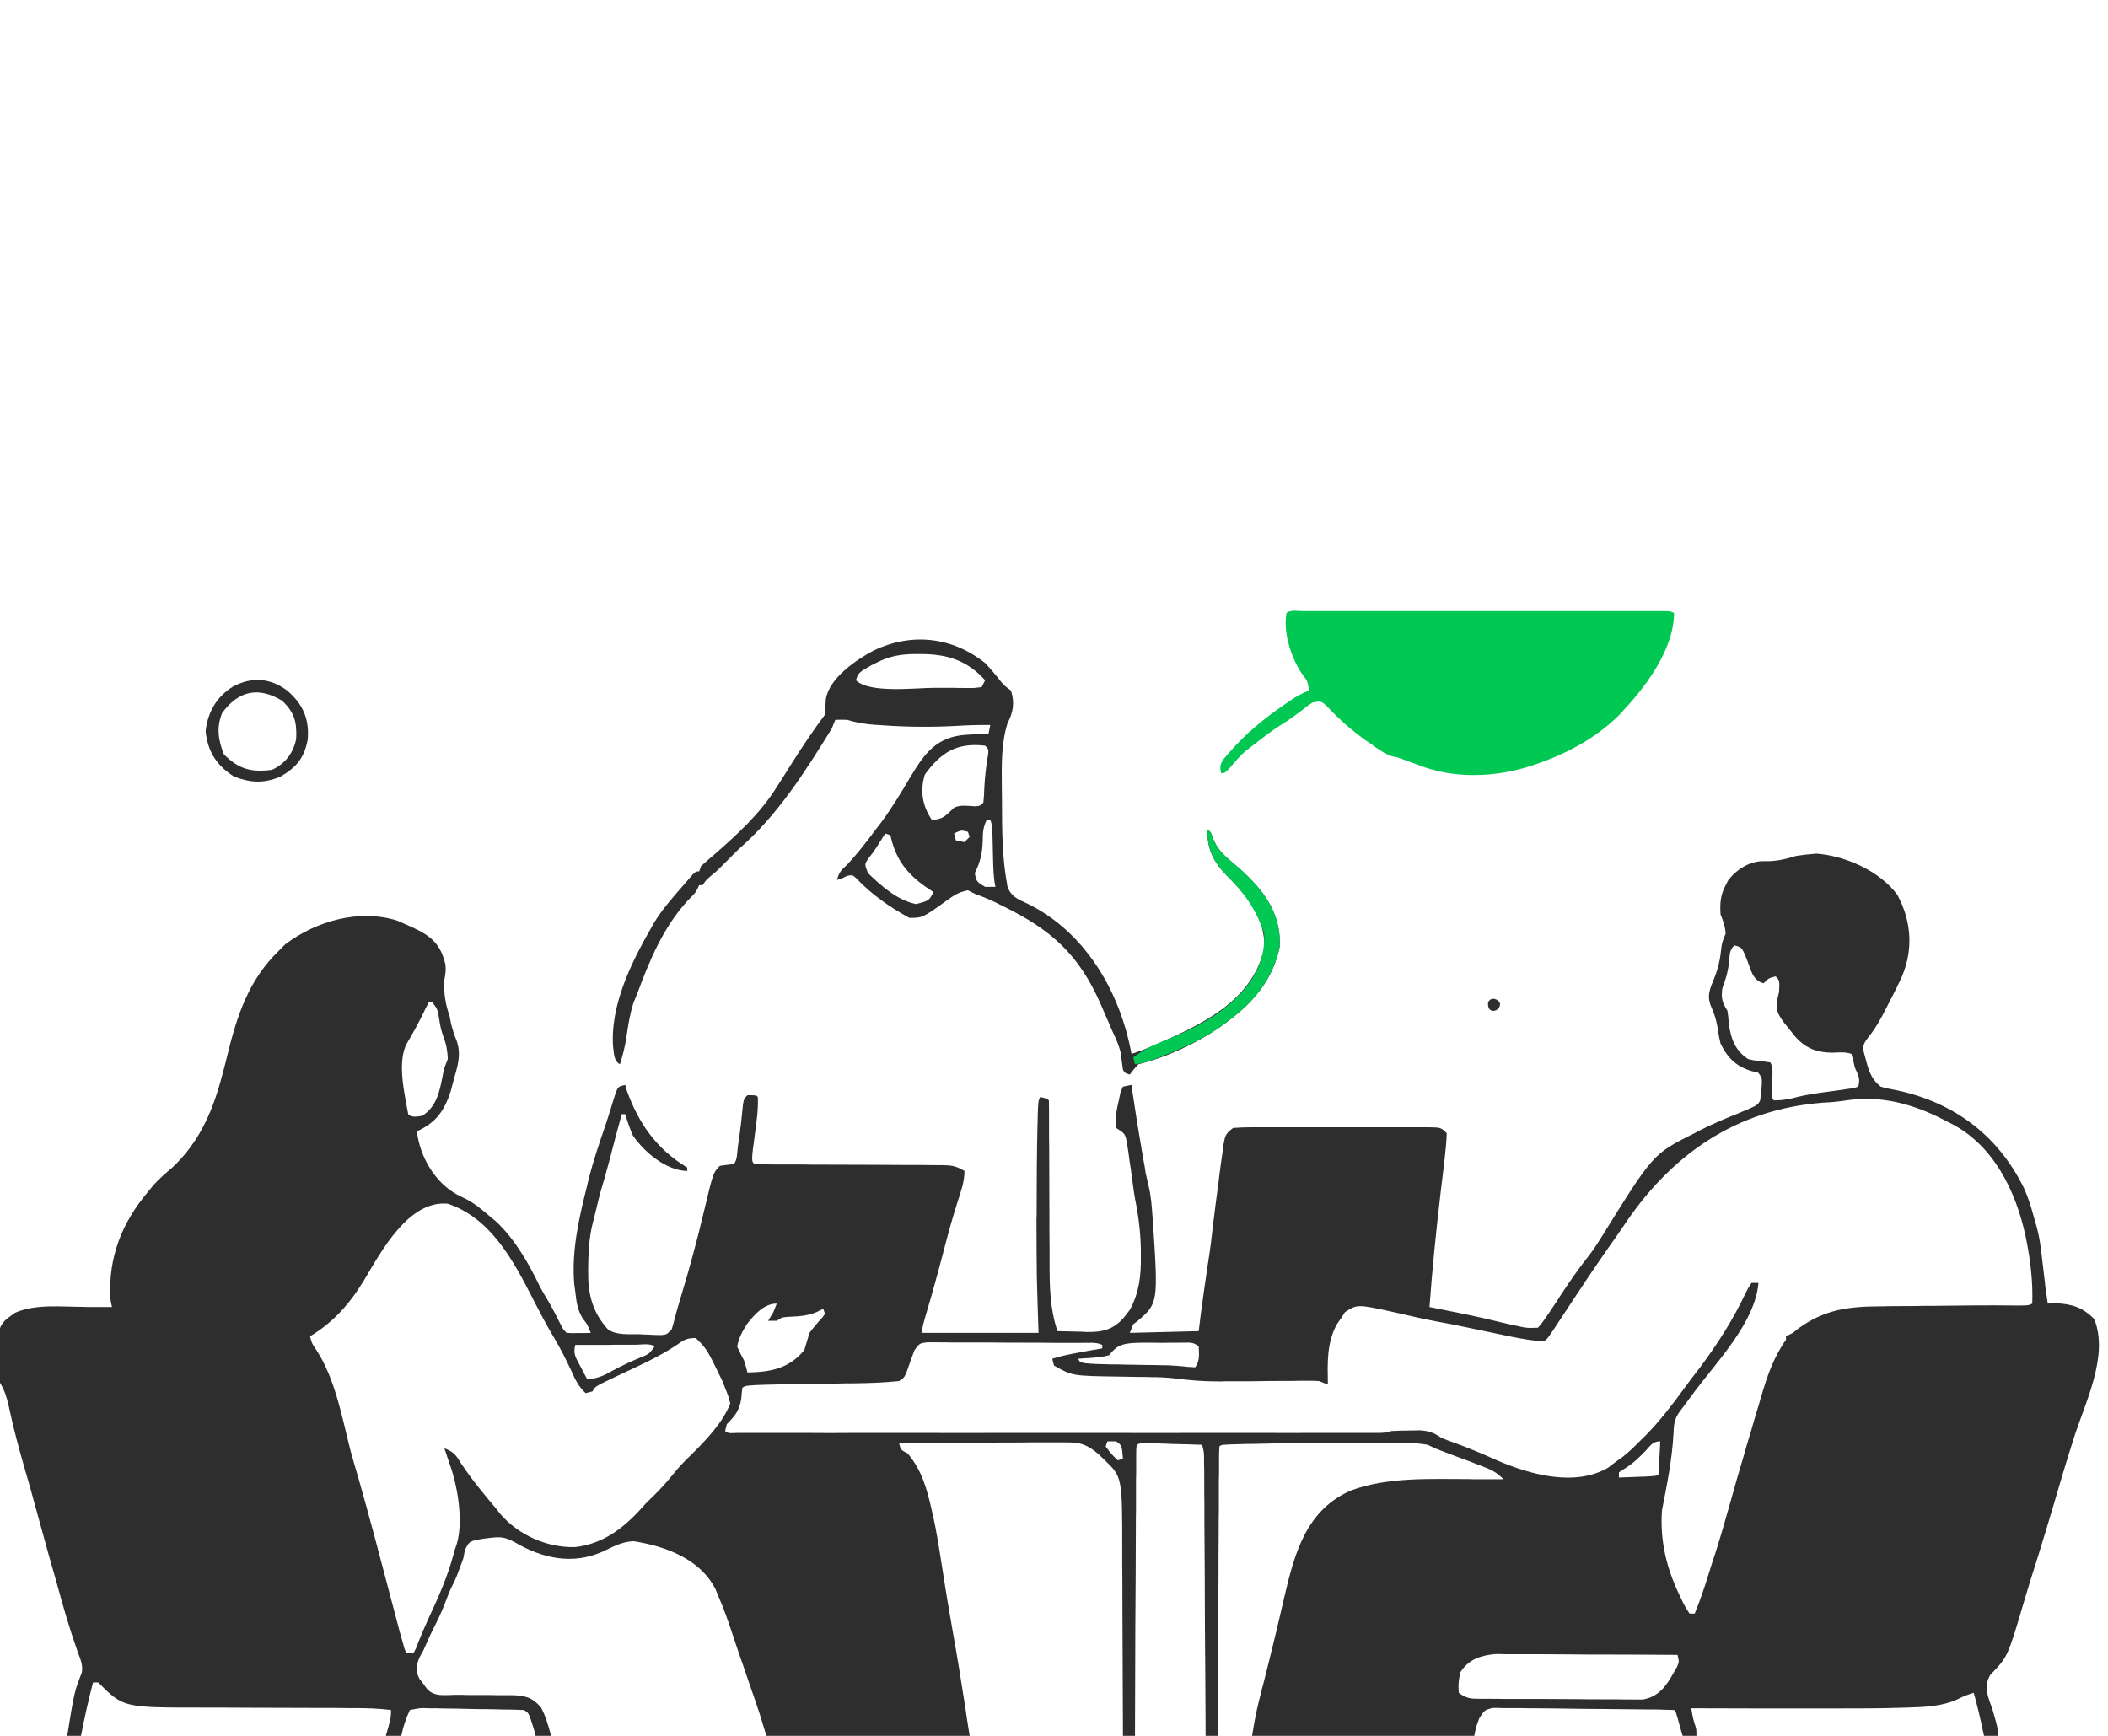
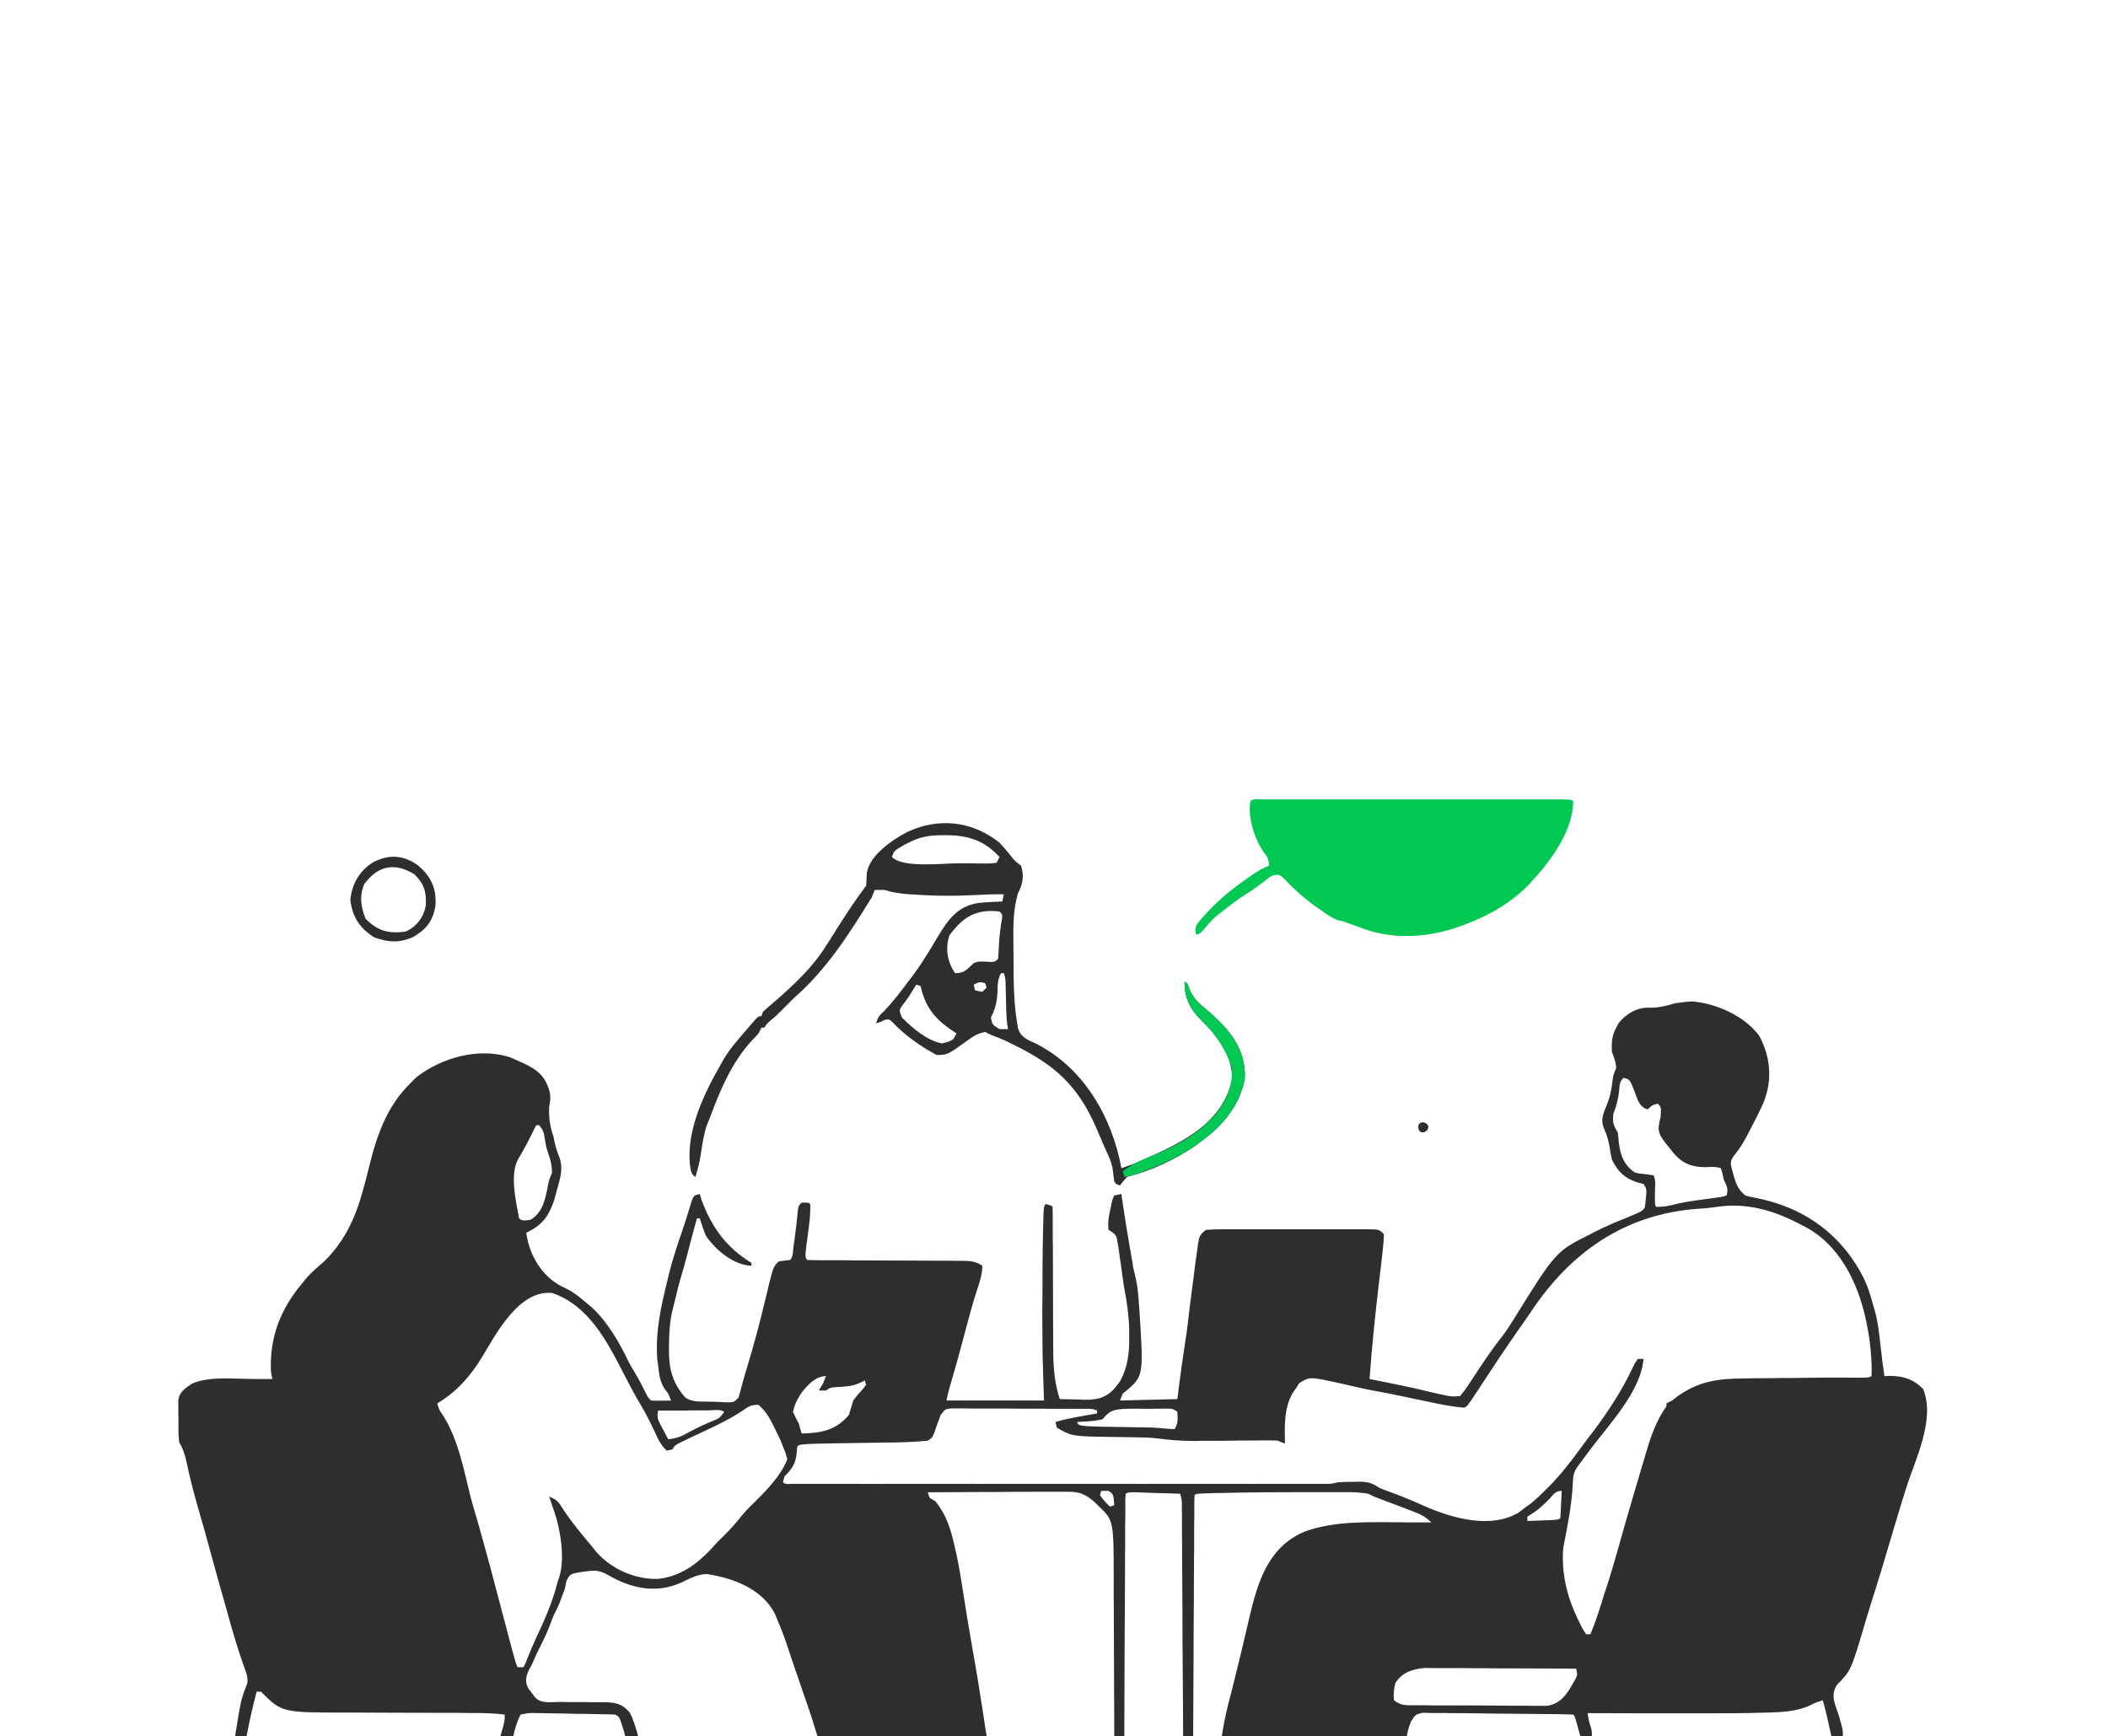
- <svg xmlns="http://www.w3.org/2000/svg" fill="none" viewBox="0 0 1224 1008">
+ <svg xmlns="http://www.w3.org/2000/svg" fill="none" viewBox="-124.9 -202.6 1469.8 1210.4">
  <path fill="#2e2e2e" d="M1054.625 495.688c16.9 1.2 37 10.2 47.1 24 8.7 16.2 9.4 33.7 1.3 50.3-.6 1.1-1.1 2.2-1.6 3.3-1.8 3.5-3.5 7-5.3 10.4-.6 1.2-1.2 2.3-1.8 3.5-2.7 5.3-5.5 10.2-9.3 14.9-3.8 4.8-3.7 6.1-2 11.9.1.5.1.5.8 3 1.7 6 3.2 10 8.2 14 2.9.9 2.9.9 6.2 1.5 34.7 6.5 61.5 25.8 77 57.5 2.5 5.5 4.2 11.1 5.8 17 .5 1.6.9 3.2 1.4 4.9 2.1 7.3 2.8 14.8 3.7 22.4.3 2.8.7 5.6 1 8.4.2 1.2.3 2.5.4 3.8l1.5 10.5c.7 0 .7 0 4.4-.2 9.3.3 16 2.4 22.6 9.2 8.6 21.5-5.4 48.6-12 69.5-2.7 8.4-5.3 17-7.8 25.5-5.7 19.4-11.5 38.8-17.7 58.1l-3.6 12c-9.2 31.1-9.2 31.1-19.2 41.4-4.3 7.2-1.3 12.9 1.3 20.5 3 10.4 3 10.4 3 15h-8l-.6-2.7c-1.6-7.5-3.3-14.9-5.4-22.3-3.1 1-6 2-8.8 3.5-9.4 4.5-19.9 4.8-30.1 5.1-1.1 0-2.3.1-3.4.1-12.5.4-25 .4-37.5.4h-46c-12.8 0-25.5-.1-38.2-.1.5 3.2 1 6.1 2 9.1 1 2.9 1 2.9 1 6.9h-8l-.9-3c-.3-1.3-.7-2.6-1.1-3.9-.3-1.3-.7-2.6-1.1-3.9-.9-3.2-.9-3.2-1.9-4.2l-10.2-.3h-3.2l-29.5-.3c-6.6 0-13.2-.1-19.8-.2-6.4-.1-12.8-.2-19.1-.2-2.5 0-4.9 0-7.4-.1h-10.2c-1.9-.1-3.9-.1-5.9-.1-4.7 1.2-4.7 1.2-7.8 6-1.9 5.2-1.9 5.2-2.9 10.2h-129c1.1-7 2.3-13.6 4-20.4.4-1.6.8-3.1 1.2-4.7.4-1.7.8-3.3 1.3-5 4.2-16.5 8.2-33 12-49.6 6-25.8 12.7-51.8 39.5-63 21.2-7.6 44.9-6.4 67.2-6.4 2 .1 4 .1 6.1.1h14.7c-4.4-4.4-7.5-5.7-13.3-7.9-1.8-.7-3.5-1.3-5.4-2.1-6-2.2-12.1-4.5-18.1-6.8-3.2-1.2-3.2-1.2-7.2-3.2-4.6-.8-9-1.1-13.6-1.1h-30.9c-19.5 0-38.9.1-58.3.6-1.8 0-3.6 0-5.4.1-11.7.3-11.7.3-12.8 1.4-.1 2.2-.2 4.3-.2 6.5v9c0 .9 0 .9-.1 5v16.4c-.1 3.7-.1 7.5-.1 11.3-.1 8.9-.1 17.8-.1 26.7-.1 11.2-.2 22.3-.2 33.4l-.3 59.7h-7v-2.6c-.1-20.5-.2-41.1-.4-61.7 0-10-.1-19.9-.1-29.9-.1-9.6-.1-19.2-.2-28.8v-11c-.1-5.1-.1-10.3-.1-15.4v-4.6c0-1.4-.1-2.8-.1-4.2v-3.7c-.1-3.1-.1-3.1-1.1-7.1-6-.2-11.9-.4-17.9-.5-1.7-.1-3.4-.2-5.2-.2-1.6-.1-3.2-.1-4.9-.2-.7 0-.7 0-4.5-.1-3.5 0-3.5 0-5.5 1-.3 2.8-.3 2.8-.3 6.5v9.1c0 .9 0 .9-.1 5v16.5c-.1 3.8-.1 7.6-.1 11.3 0 9-.1 18-.1 27-.1 10.2-.1 20.4-.2 30.6-.1 21-.1 42-.2 63h-7v-5c-.1-15.6-.1-31.2-.2-46.9 0-8-.1-16-.1-24.1 0-7.7 0-15.5-.1-23.2v-8.9c0-42.3 0-42.3-10.5-52.3-.5-.5-.5-.5-3.1-3-6.7-5.7-10.4-7.1-19.5-7h-20.7c-6.3.1-12.6.1-18.8.1-6.5.1-12.9.1-19.3.1-12.6.1-25.1.1-37.7.2 1 4 1 4 5 6 8.3 9.9 11.2 20.6 14 33 .2 1 .4 2 .7 3 2.1 9.5 3.6 19.1 5.1 28.8 1.9 12.5 4 25.1 6.2 37.6 2.7 14.9 5.1 29.8 7.4 44.7.8 5.7 1.7 11.3 2.6 16.9h-118c-1.3-4.3-2.7-8.6-4-13-1-3-2-6-3-8.9-.6-1.6-1.1-3.2-1.7-4.9-.6-1.6-1.1-3.2-1.7-4.9-1.1-3.2-2.2-6.4-3.3-9.7-.6-1.6-1.1-3.2-1.7-4.8-1.6-4.8-3.2-9.5-4.8-14.3-2.2-6.7-4.5-13.1-7.3-19.6l-2.1-5.1c-8.9-17.5-28.9-24.9-47.4-27.8-6.7.1-12.1 3.2-18 6-17.5 7.8-34.9 4.1-51.1-5.4-5.5-2.9-7.9-3.3-13.9-2.6-1.1.1-2.2.3-3.4.4-9 1.4-9 1.4-11.6 6.5-.4 1.7-.7 3.4-1 5.1-.8 2.3-1.7 4.5-2.5 6.7-.4 1.1-.8 2.1-1.2 3.2-1.3 3.1-1.3 3.1-2.8 6.1s-2.7 6-3.8 9.1c-2.1 5.6-4.6 10.8-7.3 16.1-2 3.9-3.7 7.9-5.4 11.8-.8 1.4-1.5 2.8-2.3 4.2-2.1 4.7-2.7 8.1-.1 12.8.7.9 1.5 1.9 2.2 2.8.3.5.3.5 2.1 2.9 4.3 4.9 10.7 3.5 16.8 3.5 2.3 0 4.7 0 7.1.1h11.2c3.7.1 7.3.1 10.9.1h3.4c7.6.2 11.8 1.3 16.8 7.1 2.8 5.2 4.3 10.8 5.9 16.5h-9c-.2-.5-.2-.5-.8-3.1-3.2-10.4-3.2-10.4-6.2-11.9-4.5-.2-8.9-.3-13.4-.3-1.3-.1-2.7-.1-4-.1-2.9-.1-5.7-.1-8.6-.1l-13-.3c-2.8 0-5.5-.1-8.3-.1-.6 0-.6 0-3.9-.1h-3.7c-1.1 0-2.1-.1-3.2-.1-2.9.1-2.9.1-7.9 1.1-2.4 5-3.9 9.6-5 15h-9c.5-1.7 1-3.5 1.5-5.2 1.5-5.8 1.5-5.8 1.5-9.8-7.1-.9-14.2-1.1-21.3-1.1h-3.7c-2.6 0-5.2-.1-7.8-.1h-12.3c-11.8 0-23.5-.1-35.2-.1-7.2 0-14.4-.1-21.6-.1h-8.2c-45.3 0-45.3 0-59.9-14.6h-3c-2.7 10.3-5 20.6-7 31h-8c4.1-25.5 4.1-25.5 8.5-36.8.7-4.6-.9-7.8-2.5-12.2-4.6-13.1-8.5-26.4-12.1-39.8-1.5-5.1-2.9-10.3-4.4-15.4-2.8-10.3-5.7-20.5-8.5-30.8-1.6-6-3.3-12.1-5.1-18.1-3.7-12.8-7.2-25.6-9.9-38.6-1.2-5.2-2.3-8.7-5-13.3-.7-5.5-.5-11-.5-16.5-.1-1.5-.1-3-.1-4.6v-8.4c1-5.8 4.8-7.9 9.4-11.2 11.9-5.2 26.8-3.4 39.7-3.4 1.6.1 3.2.1 4.8.1h11.7c-.4-1.6-.7-3.3-1-5-1.1-24 6.6-43.8 22-62 1-1.2 2-2.4 3-3.7 3.4-3.8 7.1-7 11-10.3 14.7-13.7 22.7-30.8 28-50 .2-.9.2-.9 1.5-5.5.8-3 1.6-6 2.3-9 5.7-23.4 12.4-44.4 30.2-61.5 1.2-1.2 2.4-2.5 3.7-3.7 17.9-13.5 42.9-20.6 64.9-13.7 1.8.8 3.5 1.6 5.4 2.4.6.3.6.3 3.6 1.6 10.8 5 16.2 9.7 19 21.4.4 3.3 0 5.8-.6 9-.4 7.8.5 13.7 3 21 .3 1.5.6 2.9.9 4.5.9 3.6 1.9 6.7 3.3 10.1 2.8 8.4.3 14.9-2 23.3-.5 1.9-1 3.7-1.5 5.7-3.8 11.7-8.6 18.3-19.7 23.4 2 15.3 10.7 30.2 24.5 37.3.6.3.6.3 3.9 1.9 5.1 2.6 9.2 6 13.6 9.8.6.5.6.5 4 3.3 11.1 10.5 18.9 24.2 25.5 37.9 1.4 2.7 2.9 5.2 4.5 7.8 2.8 4.8 5.3 9.6 7.7 14.5 1.3 2.5 1.3 2.5 3.3 4.5 3.2.2 3.2.2 7.1.1h3.9c1 0 2-.1 3-.1-2-5-2-5-4.5-8.1-3.3-5.2-3.8-9.8-4.5-15.9-.2-1.4-.4-2.8-.6-4.3-1.6-19.9 2.8-38.4 7.6-57.7.3-1.2.5-2.3.8-3.5 2.6-10 5.8-19.7 9.2-29.5 1.3-3.8 2.5-7.6 3.7-11.5.5-1.6 1-3.2 1.5-4.9.2-.7.2-.7 1.4-4.4 1.4-3.2 1.4-3.2 5.4-4.2.3 1.2.6 2.3 1 3.5 6.9 19.1 17.4 33.9 35 44.5v2c-12.3-.3-24.7-10.8-31.5-20.5-1.8-4.1-3.2-8.2-4.5-12.5h-2c-2.4 8.5-4.6 17-6.8 25.5-1.6 6.2-3.4 12.4-5.2 18.5-1.5 5.3-2.7 10.7-4 16-.3 1.1-.6 2.2-.9 3.4-2.1 8.5-2.5 17-2.6 25.7v3.6c0 12.7 2.9 22.8 11.5 32.3 5.3 3.6 12.2 2.6 18.5 2.8 1.4.1 2.9.2 4.3.2 1.4.1 2.8.1 4.2.2.6 0 .6 0 3.8.1 3.2-.3 3.2-.3 6.2-3.3.7-2.5 1.5-5.1 2.1-7.7.9-3.5 2-7 3-10.5 5.2-17 9.8-34.1 13.9-51.5 5.1-21.4 5.1-21.4 9-25.3 2.6-.4 5.3-.7 8-1 2.2-2.2 2-7.2 2.4-10 .3-1.8.5-3.6.8-5.4.9-6.5 1.6-12.9 2.2-19.4.6-3.2.6-3.2 2.6-5.2 5 0 5 0 6 1 .3 6.8-.6 13.4-1.5 20.1-2.3 17.1-2.3 17.1-.5 18.9 3.6.1 7.2.2 10.7.2h10.9c3.9 0 7.8 0 11.7.1 11.1 0 22.2.1 33.4.1 6.8 0 13.5.1 20.3.1h7.8c3.6 0 7.3.1 10.9.1h3.2c5.7.1 8.1.4 13.1 3.4 0 6.3-2.1 12-4 17.9-3.2 9.9-5.9 20-8.5 30q-4.8 18.45-10.2 36.6c-1.3 4.5-1.3 4.5-2.3 9.5h68c-.4-10.9-.7-21.8-1-33-.1-10.9-.2-21.9-.2-32.8.1-1.4.1-2.8.1-4.3 0-17 .1-33.9.5-50.9.1-1.4.1-2.9.1-4.4.3-9.3.3-9.3 1.5-11.6 4 1 4 1 5 2 .1 3.6.1 7.1.1 10.7v10.8c.1 3.9.1 7.8.1 11.7 0 11.1.1 22.2.1 33.2 0 6.8 0 13.6.1 20.4v7.7c0 13.7.2 26.4 4.6 39.5l13.5.3c1.2.1 2.5.1 3.8.2 10.1.1 16.7-2 22.9-10.5.3-.4.3-.4 1.9-2.5 5.4-10.1 6.5-19.9 6.3-31.2v-4c-.2-10-1.4-19.5-3.4-29.3-.4-2.2-.7-4.4-1-6.6-.3-2.5-.7-4.9-1-7.4-.1-.5-.1-.5-.4-2.9-.5-3.2-1-6.5-1.4-9.8-.2-1-.3-2.1-.5-3.2-1.2-7.7-1.2-7.7-6.7-11.1-.7-5.7.4-10.9 1.7-16.4.1-.7.1-.7.9-4.3.5-1.1.9-2.2 1.4-3.3 1.6-.3 3.3-.6 5-1 0 .5 0 .5.4 3.2 1.7 11.7 3.6 23.4 5.6 35.1.3 1.5.6 3 .8 4.6.1.7.1.7.8 4.4l.6 3.9c.6 2.7 1.2 5.3 1.8 7.9 1.3 5.4 1.7 10.9 2.1 16.4l.3 3.6c3.1 47.7 3.1 47.7-9.1 58.2-.8.6-1.5 1.1-2.3 1.7-.7 1.7-1.3 3.3-2 5 6.6-.2 6.6-.2 40-1 .2-1.6.2-1.6 1.2-9.8 1.3-10.1 2.8-20.2 4.3-30.3 1.2-7.4 2.1-14.9 2.9-22.3 1-8 2-16 3.1-24 .2-1.7.4-3.3.6-5 .6-4.6 1.2-9.1 1.9-13.6.1-1.1.3-2.2.4-3.3.9-5.2 1.2-6.4 5.6-9.7 3.9-.3 7.6-.4 11.5-.4h101.5c7.6.1 7.6.1 11 3.4-.1 4.4-.5 8.6-1 13-.2 1.8-.4 3.5-.6 5.4-.6 5.2-1.3 10.5-1.9 15.8-2.6 22.2-4.9 44.5-6.5 66.8 1.6.3 3.3.7 5 1 12.1 2.4 24.2 4.8 36.2 7.8 3.3.8 6.5 1.5 9.8 2.2.5.1.5.1 3.2.7 3.2.5 3.2.5 8.8.3 2.8-3.3 2.8-3.3 6-8l1.8-2.7c2-3 4-6 5.9-9 5.1-7.7 10.4-15.3 16.2-22.6 2.7-3.5 5-7.2 7.4-11 29.6-47.7 29.6-47.7 53.7-59.7.8-.4 1.7-.9 2.6-1.4 7.3-3.7 14.7-6.9 22.3-9.9 11.7-4.9 11.7-4.9 13.1-7.7.3-2.1.5-4.3.7-6.4.1-1.2.2-2.3.3-3.5 0-3.1 0-3.1-2-6.1-1.6-.4-3.1-.8-4.6-1.2-8.7-2.8-13.5-7.8-17.4-15.8-.9-3.9-.9-3.9-1.5-7.9-.8-4.9-1.7-8.5-3.8-13.2-2.9-6.5-.9-10.6 1.7-17 2.4-5.9 3.5-11.5 4.1-17.8.5-3.1.5-3.1 2.5-8.1-.4-4.2-1.4-7-3-11-.4-6.5-.1-11.2 3-17 .5-1 1-2 1.6-3.1 5.4-6.6 12.9-11.2 21.4-10.8 6.5.1 11.8-1.2 18-3.1 3.9-.6 7.7-1 11.6-1.3m-47.6 53.3c-2.9 2.8-2.6 5.2-3 9.1-.6 5.8-1.9 10.5-4 15.9-.6 6-.2 7.7 3 13 .5 3.5.5 3.5.8 7.3 1.1 8.7 3.6 15.7 11.2 20.7 3.3.8 3.3.8 6.7 1.1 2.1.3 4.2.5 6.3.9 1.8 3.6 1 7.7 1 11.6-.1 9.3-.1 9.3 1 10.4 5.3 0 9.4-.8 14.5-2.2 7.9-1.8 16-2.7 24-3.8.6-.1.6-.1 4-.6.6-.1.6-.1 3.7-.5.9-.3 1.8-.6 2.8-.9 1.2-5 .1-6.4-2-11-.2-.7-.2-.7-1-4.4-.4-1.2-.7-2.4-1-3.6-3.7-1.2-6.7-.9-10.6-.7-11 0-17.8-3.4-24.4-12.3-1.3-1.6-2.5-3.2-3.8-4.7-5.5-7.2-5.4-9.6-3.2-18.3.3-6.6.3-6.6-2-9-4 1-4 1-7 4-6.5-1.6-7.4-8.1-9.7-13.8-2.9-7.1-2.9-7.1-7.3-8.2m-758 33c-1.2 2.1-2.2 4.1-3.2 6.3-2.9 5.9-6 11.6-9.4 17.3-6.1 10.7-1.5 29.7.6 41.4 2.1 2.2 5.2 1.3 8 1 8.9-5.4 10.4-15.1 12.3-24.8.7-3.2.7-3.2 2.7-8.2-.2-4.6-.8-8.4-2.5-12.8-1.3-3.6-2-6.6-2.5-10.4-1-5.8-1-5.8-4-9.8Zm823.8 56.9c-4.7.7-9.2 1.2-14 1.4-51.2 3.8-89 30.7-116.3 71.9-2.7 4-5.5 8-8.3 11.9-4.4 6.3-8.7 12.6-13 19-.3.4-.3.4-1.7 2.6-2.6 3.8-5.1 7.7-7.7 11.6-2.2 3.3-4.4 6.6-6.6 10-.3.5-.3.5-2.1 3.2-4.9 7.4-4.9 7.4-7.1 8.5-6.1-.5-12.1-1.5-18.1-2.7-.9-.2-.9-.2-5.3-1.1-7-1.5-14-2.9-21-4.4-5.6-1.2-11.1-2.3-16.8-3.3-8.3-1.5-16.6-3.5-24.9-5.4-21.8-4.8-21.8-4.8-29-.1-.6 1-1.3 2-1.9 3l-2.7 3.9c-6.1 10.8-5.5 23-5.3 35.1-1.7-.6-3.3-1.3-5-2-3.2-.2-3.2-.2-6.9-.2h-4.1c-.7 0-.7 0-4.5.1h-4.6c-6.6 0-13.1.1-19.7.2h-14.3c-1.5.1-2.9.1-4.4.1-8.4 0-16.5-.6-24.9-1.7-4.8-.6-9.7-.8-14.6-.8-1.9-.1-3.8-.1-5.8-.1-4-.1-7.9-.1-11.9-.2-27.7-.4-27.7-.4-38.3-6.4-.4-1.3-.7-2.6-1-4 6-1.9 12.2-3 18.4-4.1 1-.2 2-.4 3.1-.6 2.5-.4 5-.8 7.5-1.3v-2c-3.6-1.8-7.8-1.1-11.8-1.2h-16.5c-6.1-.1-12.1-.1-18.1-.1-6.3 0-12.5 0-18.8-.1h-21.3c-3.2-.1-6.4-.1-9.7-.1h-5.5c-4.3.5-4.3.5-7.3 4.5-1.6 4.1-3.1 8.3-4.5 12.5-1.5 3.5-1.5 3.5-4.5 5.5-8.8.9-17.5 1.2-26.3 1.3h-3.7c-3.9.1-7.8.2-11.6.2-47.6.7-47.6.7-49.4 2.5-.2 2-.5 4.1-.6 6.1-1 6.8-3.5 10-8.4 14.9-.2.7-.2.7-1 4 1.8 1.8 4.6 1.1 7.1 1.1h40.3c9.1.1 18.3.1 27.5-.001h32c20.2.1 40.4 0 60.6.001h52c20.1 0 40.3.1 60.4.001h31.9c10.1.1 20.1 0 30.1.001h38.1c3-.1 3-.1 7-1.1q5.4-.3 10.8-.3c1.9 0 3.8-.1 5.8-.1 5.5.4 7.9 1.4 12.4 4.4 2.2.9 4.5 1.8 6.8 2.6 8.7 3.1 17.1 6.7 25.6 10.5 19.1 8.2 45 15.4 64.3 4.2 1.4-1.1 2.8-2.2 4.3-3.3 1.3-1 2.7-1.9 4.1-2.9 3.9-3.1 7.4-6.5 10.9-10.1.8-.8 1.5-1.5 2.4-2.3 8.2-8.4 15.1-17.3 22-26.8 3.1-4.3 6.3-8.5 9.6-12.7 10.1-13.6 19.3-27.8 26.5-43.2 1.5-3 1.5-3 3.5-6h4c-1.8 22.6-23.9 45.5-37 63-2.1 2.8-4.2 5.7-6.3 8.5l-2.7 3.6c-2.9 4.2-3.1 7.2-3.3 12.2-.8 15-3.8 30-6.7 44.7-1.3 18.3 2.9 34.8 11 51 .2.5.2.5 1.4 3 1.3 2.5 1.3 2.5 3.6 6h3c2.9-7 5.3-14.1 7.6-21.4q2.25-7.5 4.8-15c3.2-10.2 6.1-20.4 9-30.7 2.1-7.7 4.3-15.3 6.6-22.9.7-2.5 1.5-5.1 2.2-7.7.9-3.1 1.9-6.2 2.8-9.3.3-1.1.6-2.3 1-3.5 1.1-3.9 2.3-7.8 3.5-11.7.3-1.3.7-2.5 1.1-3.8 3.5-12 7.2-22.8 14.4-33v-2c1.3-.6 2.6-1.3 4-2 1.1-.9 2.2-1.8 3.4-2.7 15-10.8 28.7-12.6 46.8-12.7 1.7 0 3.3 0 5-.1 5.3 0 10.6-.1 15.8-.1 3.5-.1 7-.1 10.5-.1 16-.2 32.1-.4 48.1-.2 7.2 0 7.2 0 9.4-1.1.4-12.2-.9-24.2-3.3-36.2l-.6-3c-5.7-26.5-18.9-53.4-44.1-65.8-.6-.3-.6-.3-3.3-1.7-17.4-9-36.2-14.3-55.9-11.4m-861.3 104.3c-8.3 13.7-17.7 24.5-31.5 32.8 1 4 1 4 3.7 8 11.1 17.1 14.9 39.3 19.9 58.8 1.4 5.1 2.9 10.2 4.4 15.2 6.6 23.1 12.7 46.4 18.8 69.6 1.7 6.6 3.5 13.1 5.2 19.7.3 1 .6 2.1.9 3.2 2 7.3 2 7.3 3.1 9.5h4c1.5-2.6 1.5-2.6 2.8-6.2 1.9-4.7 3.9-9.4 6-14 5.6-12 11-24 14.4-36.8.8-3 .8-3 1.9-6.1 4.1-13.2.6-34.3-4.1-46.9l-3-9c5.8 2.3 6.6 3.9 9.9 9.1 6.1 9.2 13 17.5 20.1 25.9.8 1.1 1.7 2.1 2.5 3.2 10.7 12.3 27.1 19.6 43.4 19.2 17.6-2 29.8-12.4 41.1-25.4 1.8-1.8 3.5-3.5 5.4-5.3 3.5-3.5 6.8-7.1 10-11.1 3.3-4.2 6.9-8 10.8-11.7 8.5-8.4 18.4-18.6 22.8-29.9-1.1-4.3-1.1-4.3-3-9-.3-.7-.3-.7-1.6-4.1-8.9-18.4-8.9-18.4-15.4-24.9-5.5 0-6.9 1.1-11.2 4.1-11.2 7.5-23.9 12.9-36.1 18.7-11.3 5.4-11.3 5.4-12.7 8.2-1.3.3-2.7.7-4 1-4.3-4.2-5.9-7.6-8.3-13-3.1-6.5-6.2-12.8-9.9-19-4.4-7.3-8.3-14.8-12.2-22.4-11.3-22-24.3-47.1-49.6-55.6-22.8-2.2-38.7 27.8-48.5 44.2m222.2 25.7c-2.8 4.4-4.7 7.9-5.7 13.1 1.2 2.7 2.6 5.4 4 8 .7 2.3 1.4 4.7 2 7 13.5-.3 23.9-2.1 33-13 1-3.3 2-6.6 3-10 2.2-3 4.6-5.8 7.2-8.6l1.8-2.4c-.2-.5-.2-.5-1-3-.7.3-.7.3-4 2-5.8 2.3-10.5 2.4-16.6 2.7-3.4.3-3.4.3-6.4 2.3h-5c1-1.6 2-3.3 3-5 .6-1.6 1.3-3.3 2-5-7.4 0-12.9 6.3-17.3 11.9m210.3 18.1c-3.9 1-7.3 1.3-11.3 1.6-1.2.1-2.5.1-3.8.2-1 .1-1.9.2-2.9.2 1 2 1 2 3.8 2.6 5.1.5 10.1.6 15.2.7h3.2c3.3.1 6.7.2 10 .2 4.4.1 8.8.2 13.2.2 2 .1 3.9.1 5.9.1 4 .2 7.8.4 11.8.9 1.6.1 3.2.2 4.9.3 2.7-4.1 2.2-7.1 2-12-3.1-3.1-6.2-2.2-10.5-2.3h-5.2c-1.8 0-3.6.1-5.5.1-.9 0-.9 0-5.4-.1h-5.3c-.8 0-.8 0-4.8.1-7.3.4-10.9 1.3-15.3 7.2m-310-6c-1.4 5.4.4 7.4 2.9 12.3.8 1.4 1.5 2.9 2.3 4.4.3.5.3.5 1.8 3.3 5.5-.5 9.2-1.9 14-4.7 6.3-3.4 12.5-6.3 19.1-8.9 2.9-1.4 2.9-1.4 5.9-5.4-2.2-2.2-8.2-1.1-11-1.1h-12.6c-2.2.1-4.3.1-6.5.1Zm309 56c-.4 1-.7 2-1 3 3.2 4.3 3.2 4.3 7 8 1-.3 2-.6 3-1-.6-7.7-.6-7.7-4-10Zm312.4 5.6c-3.7 3.8-7.2 7.2-11.7 10-1.2.8-2.5 1.6-3.7 2.4v3c3.6-.1 7.3-.3 10.9-.4 1.1-.1 2.1-.1 3.2-.1 7.8-.4 7.8-.4 8.9-1.5.2-3.2.4-6.4.5-9.5l.3-5.4c.1-1.3.1-2.7.2-4.1-4.5 0-5.6 2.4-8.6 5.6m-107.4 128.4c-1.1 4.3-1.4 7.6-1 12 5.1 3.9 7.8 3.4 14.2 3.5h3.2c3.4 0 6.9 0 10.3.1h22.3c6.4 0 12.8.1 19.3.1 4.9.1 9.9.1 14.8.1h7.2c3.3.1 6.6.1 9.9.1h5.7c8.9-1.5 13.4-7.5 17.6-15.1l2.1-3.6c1.4-3.2 1.4-3.2.4-7.2-14.3-.1-28.6-.2-42.9-.2-6.7 0-13.3 0-19.9-.1-6.5 0-12.9-.1-19.3-.1h-17.6c-1.9-.1-3.9-.1-5.9-.1-8.7.8-15.6 3-20.4 10.5" />
  <path fill="#00c853" d="M756.535 354.873h209.8c3.7.1 3.7.1 5.7 1.1 0 19.9-15 40.9-28 55-.8.8-1.5 1.6-2.2 2.5-13 13.7-30.2 23.3-47.8 29.5-.8.3-.8.3-4.8 1.7-21 6.8-45.5 7.8-66.2-.7-2.1-.7-4.1-1.4-6.2-2.2l-4.8-1.8c-1.2-.3-2.4-.6-3.7-.8-4.7-1.6-8.3-4.3-12.3-7.2-.5-.3-.5-.3-2.7-1.8-8.3-5.9-15.7-12.4-22.6-19.8-3.7-3.4-3.7-3.4-8.7-2.4-2.8 1.8-2.8 1.8-5.7 4.2-3.8 2.9-7.6 5.7-11.8 8.3-6.5 4-12.5 8.8-18.5 13.5l-2.7 2.1c-3.5 2.9-6.3 6.4-9.3 9.9-3 3-3 3-5 3-1.5-5.8 1.1-7.8 4.9-12.2 9.5-10.9 20.1-19.6 32.1-27.8.9-.6 1.8-1.2 2.7-1.9 3.7-2.5 7-4.4 11.3-6.1-.4-3.4-.6-5.5-2.9-8.1-6.9-9.1-12.4-25.4-10.1-36.9 2-2 6.9-1.1 9.5-1.1" />
  <path fill="#2e2e2e" d="M572 385c3.1 3.3 5.9 6.6 8.7 10.2 2.3 2.8 2.3 2.8 6.3 5.8 2.3 7 1.3 12.7-2 19-3.7 11.9-3.4 24.3-3.3 36.6 0 3.3.1 6.6.1 10 0 14.6.1 29.2 2.4 43.6.3 1.4.5 2.8.7 4.3 1.9 6 6.1 7.7 11.6 10.2 33.6 16.4 53.9 51.2 60.5 87.3 6.9-2.2 13.4-4.9 20-8 1.6-.8 3.3-1.5 5-2.3 23.1-10.7 45.7-24.1 52-50.7 1.2-17.4-10.2-31.3-21.9-42.8-7.6-7.8-11.1-15.2-11.1-26.2 2 1 2 1 2.9 3.7 2.5 7.4 7.2 11.4 13.1 16.3 15.1 12.8 27.3 27.4 26 48-3.8 18.5-15.1 32-30 43-1.5 1.2-3.1 2.3-4.7 3.5-14 9.6-30.8 17.4-47.3 21.5-2.8 3.1-2.8 3.1-5 6-3-1-3-1-4-3-.5-3.1-.8-6.2-1.2-9.3-1-4.6-2.8-8.4-4.8-12.7-.9-2-1.8-4-2.6-6-.5-1-.9-2.1-1.4-3.2-1-2.2-1.9-4.3-2.8-6.5-12.8-29.2-28.9-43.5-57.2-57.3-.7-.4-.7-.4-4.2-2.1-3.9-1.9-7.8-3.4-11.8-4.9-1.3-.7-2.6-1.3-4-2-5.6 1.1-8.2 3-12.8 6.3-13.5 9.7-13.5 9.7-21.2 9.7-11-6-22-13.6-30.6-22.8-2.4-2.2-2.4-2.2-5.5-1.6-1 .5-1.9.9-2.9 1.4-1 .3-2 .7-3 1 1.2-4.7 2.5-5.7 6-9 6.2-6.7 11.6-13.7 17-21l3-3.9c6.1-8.3 11.4-17.1 16.6-25.9 8.2-13.7 15.2-23.3 32-24.5 4.5-.3 8.9-.5 13.4-.7.3-1.6.7-3.3 1-5-6.5-.1-12.9.1-19.4.5-14.7.8-29.2.7-43.9-.4-1.2-.1-2.3-.1-3.5-.2-5.6-.4-10.8-1.2-16.2-2.9C489.7 417.9 487.3 417.9 485 418c-.7 1.6-1.3 3.3-2 5-15.4 25-31.7 50.7-54 70l-9.9 9.9c-3.1 3.1-3.1 3.1-6.4 5.8-2.7 2.3-2.7 2.3-4.7 5.3h-2c-.7 1.3-1.3 2.6-2 4-1.5 1.7-3 3.3-4.6 4.9-14.2 15.4-22.2 34.7-29.4 54.1-.7 1.8-1.5 3.6-2.2 5.4-2.1 6.6-3.1 13.2-4.1 20-.8 5.4-2.1 10.4-3.7 15.6-3.7-1.9-3.4-6.2-4-10-1.8-23.9 10.4-48.8 22-69 .6-1 1.2-2.1 1.8-3.2 4.6-7.6 10.4-14.1 16.2-20.8.8-.9 1.6-1.9 2.4-2.8 5.3-6.2 5.3-6.2 7.6-6.2.3-1 .7-2 1-3 2.6-2.4 5.3-4.7 8-7 13.4-11.7 26.5-23.7 36-39l3.3-5.1c1.8-2.9 3.6-5.7 5.4-8.6 6.1-9.6 12.4-19.1 19.3-28.3.2-3 .4-5.9.5-8.9 2-12.5 17.8-23.1 28.1-28.5 22-10.4 45.4-7.7 64.4 7.4m-63.2-.1c-.5.2-.5.2-3 1.5-7.3 4.2-7.3 4.2-8.8 8.6 7.8 7.8 34.8 4.4 45.8 4.4h10.3c2.2.1 4.3.1 6.5.1h5.9c.8-.1.8-.1 4.5-.5.7-1.3 1.3-2.6 2-4-10.5-11.6-22.1-15.2-37.3-15.2h-3.1c-8.4 0-15.3 1.2-22.8 5.1m28.2 64.9c-2.9 9.4-1.4 18.1 4 26.2 6.6 0 8.3-2.6 13-7 3.6-1.8 8-1 12-.8 3-.2 3-.2 5-2.2.3-2.6.4-5.2.5-7.8.3-6.9 1.1-13.7 2.3-20.5.2-2.7.2-2.7-1.8-4.7-16.4-1.9-25.6 3.8-35 16.8m36 26.2c-2.3 4.6-2.3 7.5-2.4 12.7-.3 7.1-1.4 11.9-4.6 18.3 1 5 1 5 6 8h6c-.2-.8-.3-1.7-.5-2.6-.5-3.5-.7-6.9-.8-10.4 0-1.4-.1-2.7-.1-4-.1-2.8-.1-5.6-.2-8.4 0-1.3-.1-2.6-.1-4 0-1.2-.1-2.4-.1-3.6-.2-3-.2-3-1.2-6Zm-19 8c.3 1.3.7 2.6 1 4 1.6.3 3.3.7 5 1l3-3c-.3-1-.7-2-1-3-4-1-4-1-8 1m-40 0-5.1 8.1c-1.9 2.9-1.9 2.9-5 6.8-1.9 3.1-1.9 3.1.1 8.1 7.7 7.5 17.2 15.9 28 18 7.5-2 7.5-2 10-7l-4.5-3c-11.4-8.1-17.5-16.3-20.5-30-1-.3-2-.7-3-1" />
  <path fill="#00c853" d="M701 482c2 1 2 1 2.9 3.7 2.5 7.4 7.2 11.4 13.1 16.3 15.1 12.8 27.3 27.4 26 48-3.8 18.5-15.1 32-30 43-1.5 1.2-3.1 2.3-4.7 3.5-10.1 6.9-21 12-32.4 16.4-1 .4-1.9.8-3 1.2-4.6 1.8-9 3.4-13.9 3.9-.3-1.3-.7-2.6-1-4 5.4-4 10.5-6.7 16.8-9.2 14.3-5.7 28.7-12.3 40.2-22.8.8-.7 1.5-1.4 2.3-2.1 10.8-10 17.6-22.9 16.7-37.9-4.6-13.9-11.6-23.7-21.9-33.8-7.6-7.8-11.1-15.2-11.1-26.2" />
  <path fill="#2e2e2e" d="M166.488 400.8c9.2 7.7 13.2 16.5 12.2 28.5-1.9 10.6-6.5 16.3-15.9 21.7-9.7 4-17 3.6-26.8.001-10.1-6.4-15.3-14.3-16.6-26.3 1.1-11 6.5-20.4 16.2-26.2 10.7-5.5 21-4.9 30.9 2.3m-37.5 13.2c-3.4 8.4-2.3 15.7 1 24 8.5 8.7 16.2 10.6 28 9 7.7-3.6 12.4-9.8 14-18 .4-9.8-.9-15-8-22-13.7-8.4-25.4-6.1-35 7M867 580c2.2 0 4 1.8 4 3 0 2.2-1.8 4-4 4-1.7 0-3-1.3-3-4 0-1.7 1.3-3 3-3" />
</svg>
